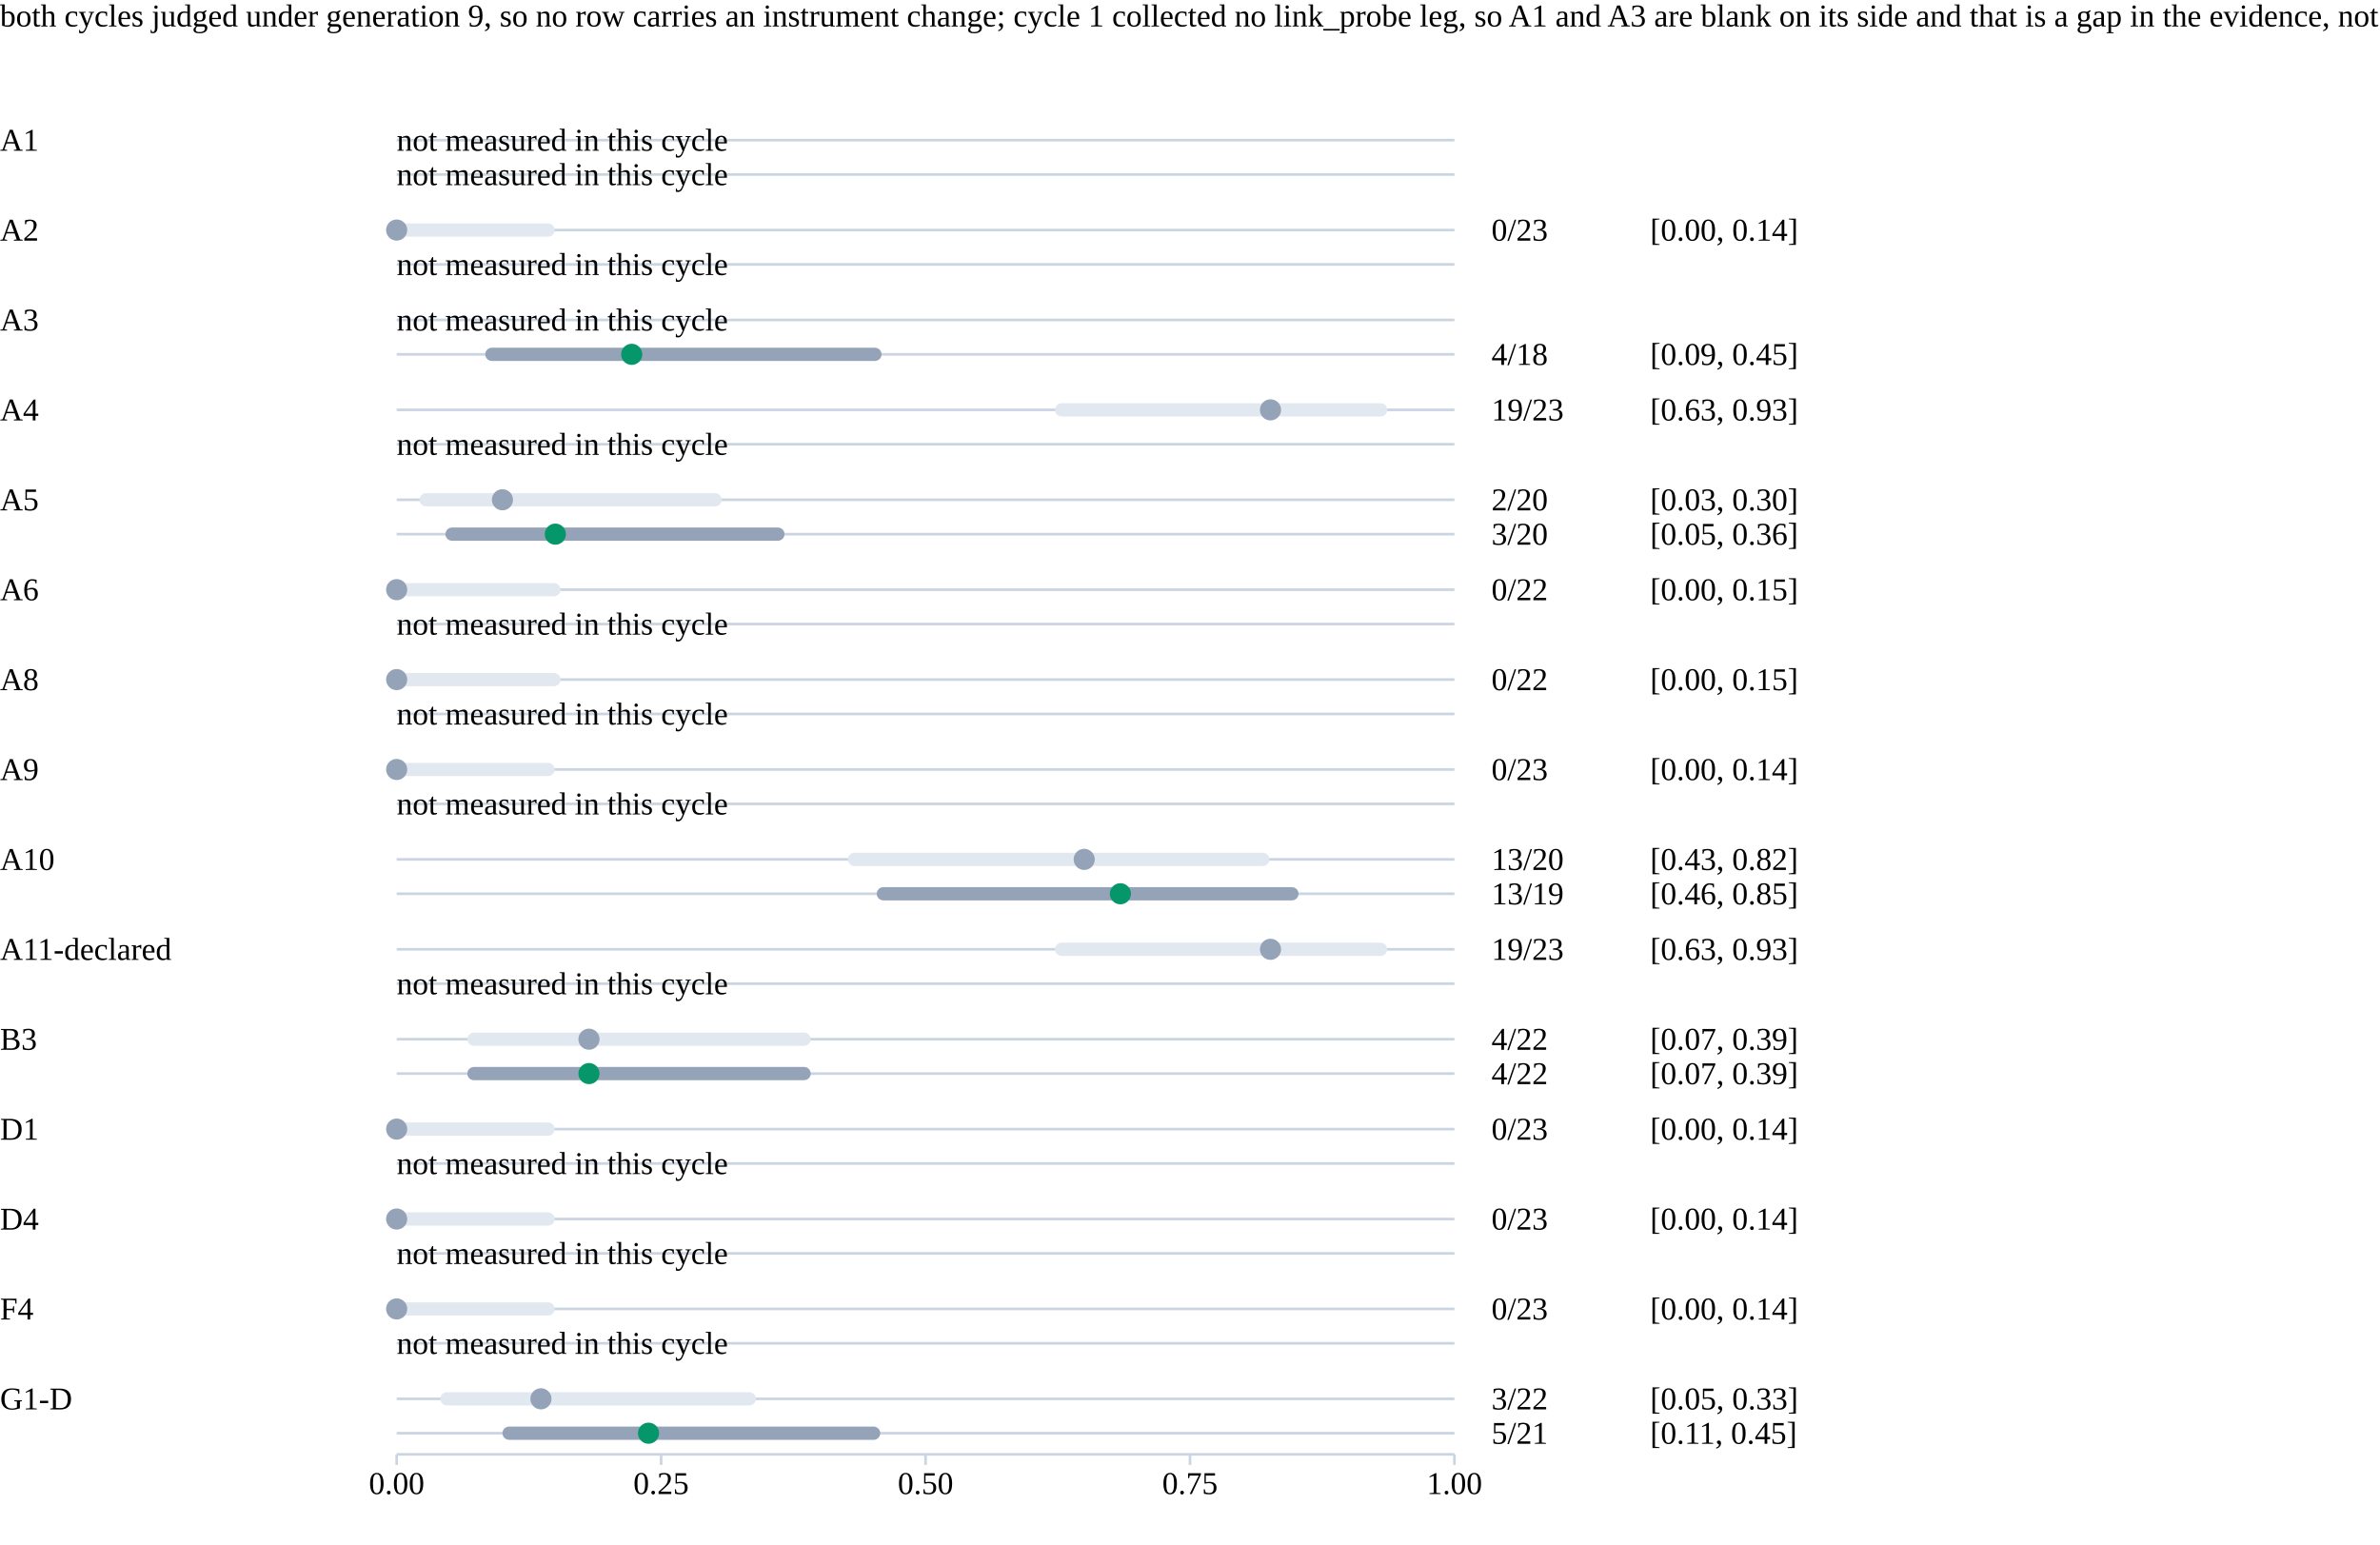
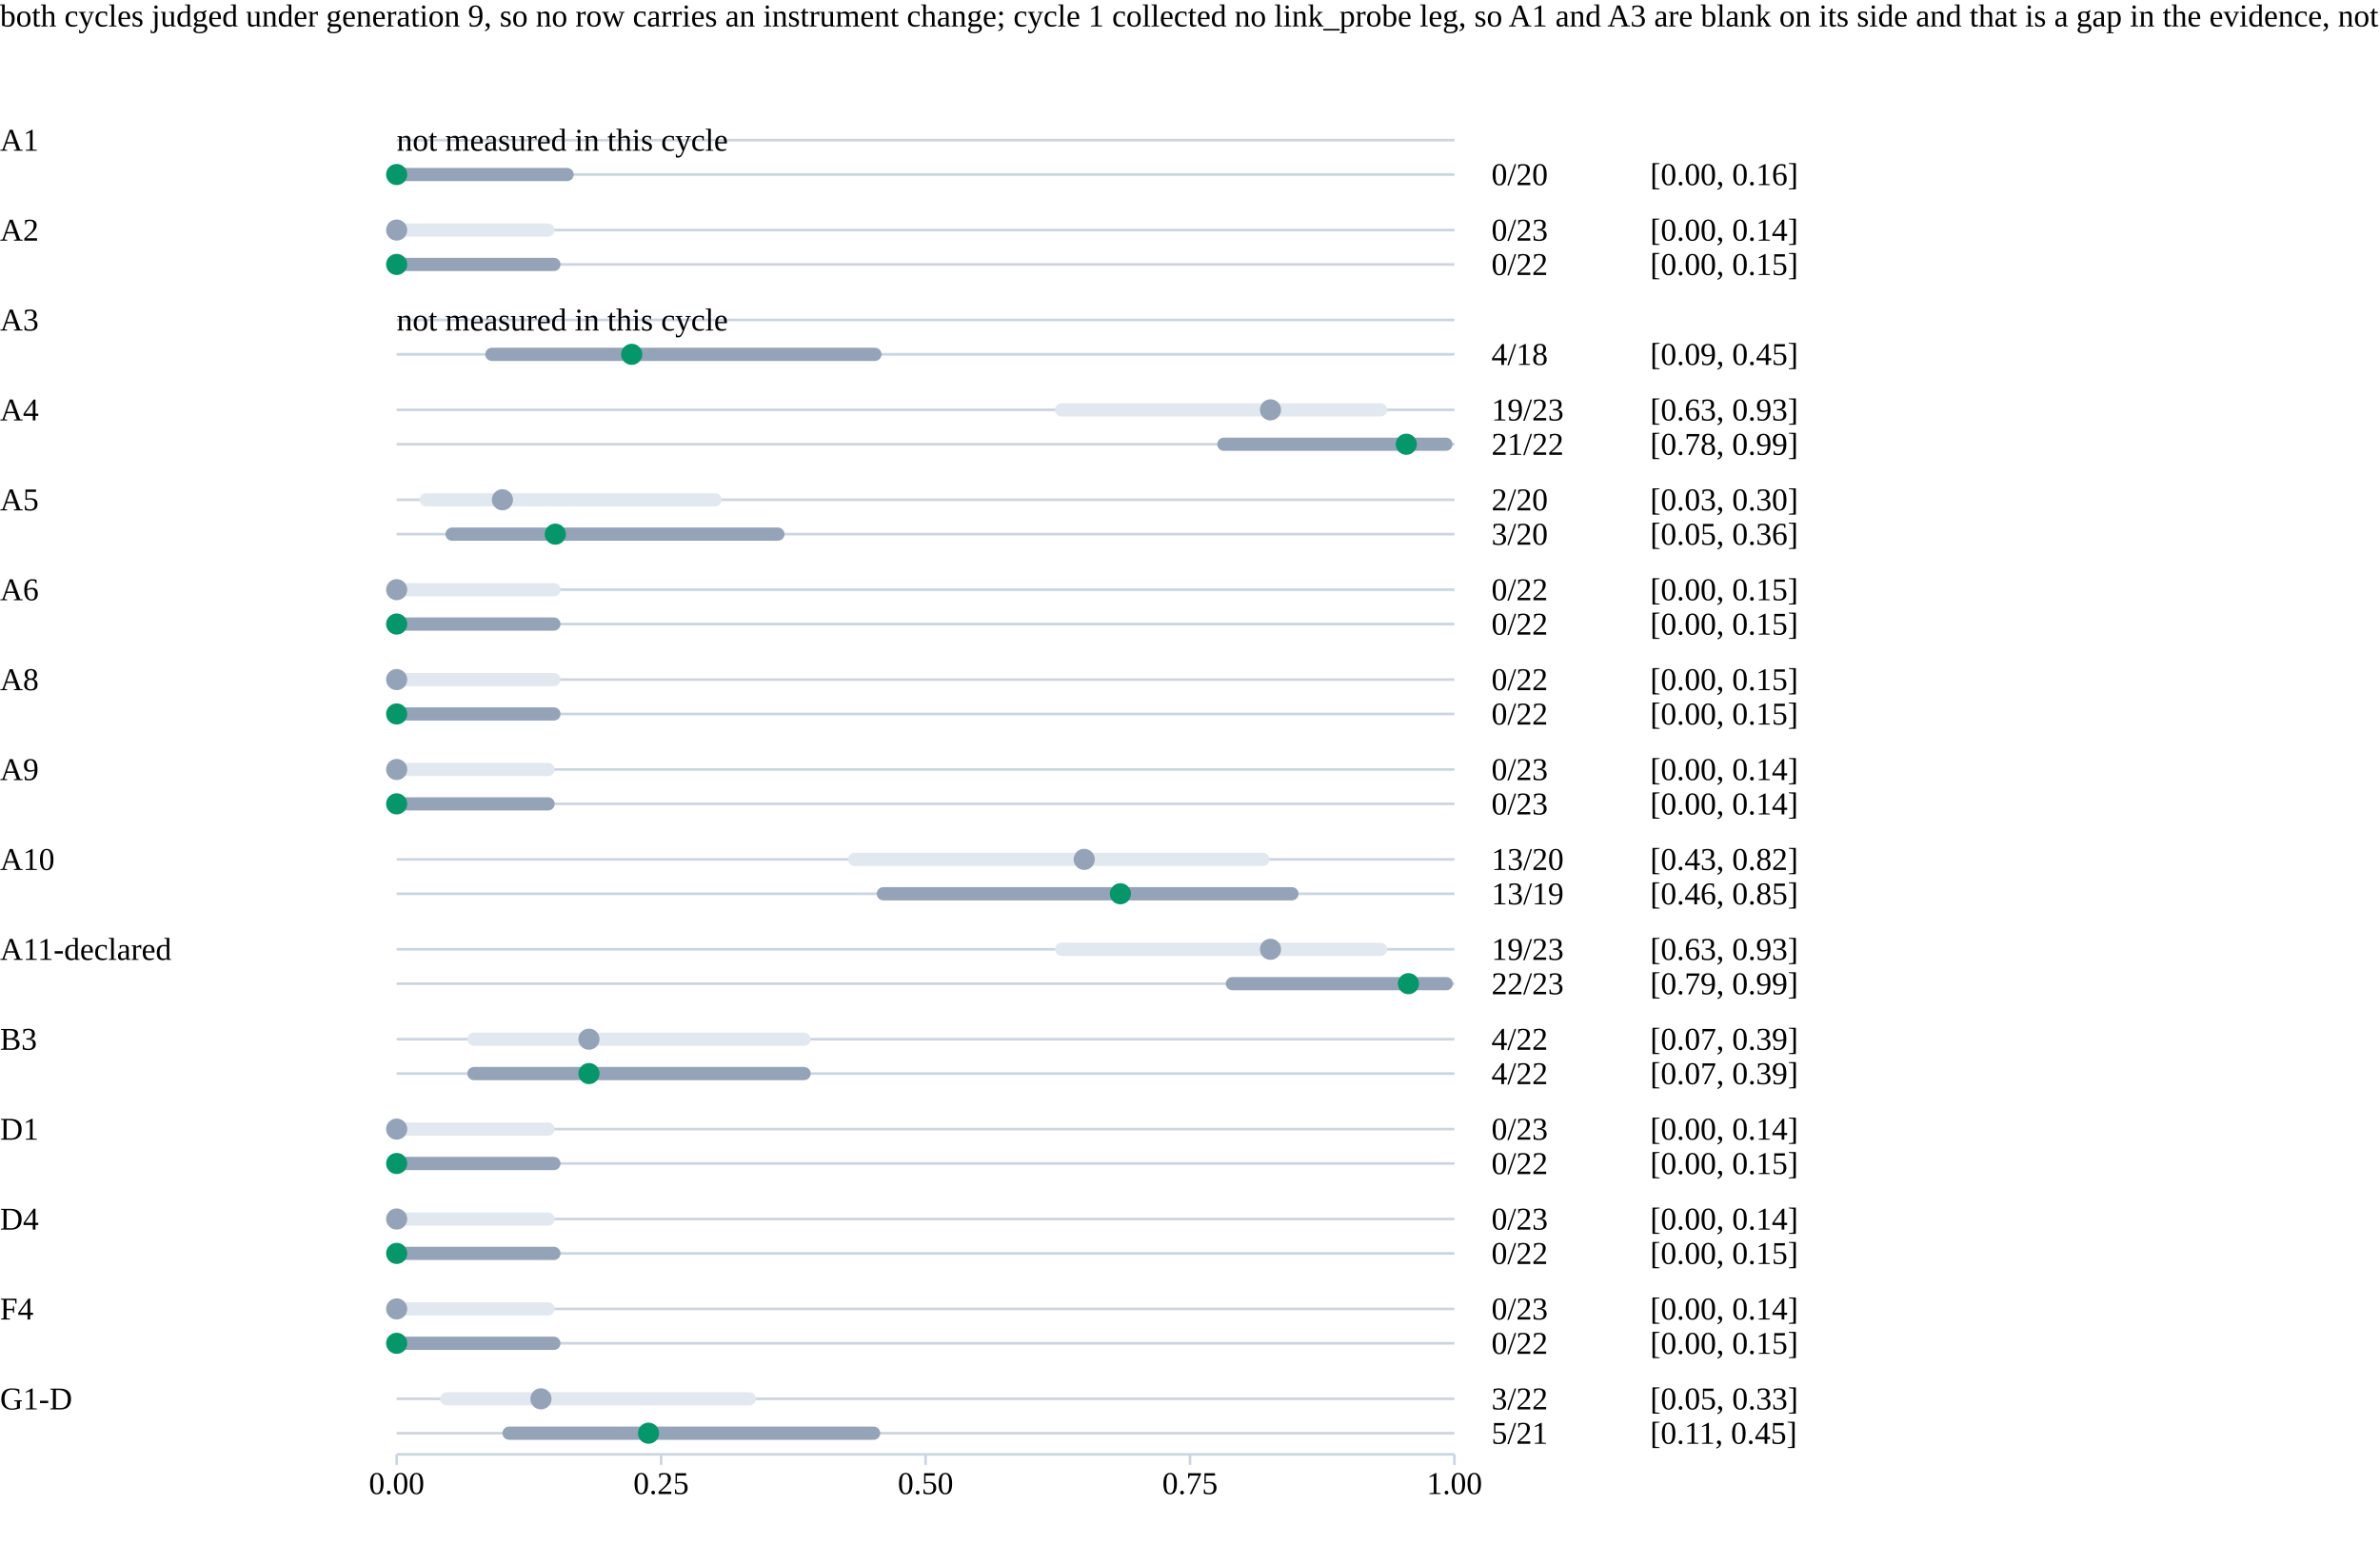
- <svg xmlns="http://www.w3.org/2000/svg" viewBox="0 0 900 584" width="100%" role="img" aria-label="Pass rate per leg in both cycles, with the legs whose rule changed marked" data-reads="scan_a10_applicable_n_2026-09-07_rj2 scan_a10_applicable_n_2026-09-07b_rj3 scan_a10_pass_2026-09-07_rj2 scan_a10_pass_2026-09-07b_rj3 scan_a10_pass_rate_2026-09-07_rj2 scan_a10_pass_rate_2026-09-07b_rj3 scan_a10_wilson_hi_2026-09-07_rj2 scan_a10_wilson_hi_2026-09-07b_rj3 scan_a10_wilson_lo_2026-09-07_rj2 scan_a10_wilson_lo_2026-09-07b_rj3 scan_a11_declared_applicable_n_2026-09-07_rj2 scan_a11_declared_pass_2026-09-07_rj2 scan_a11_declared_pass_rate_2026-09-07_rj2 scan_a11_declared_wilson_hi_2026-09-07_rj2 scan_a11_declared_wilson_lo_2026-09-07_rj2 scan_a2_applicable_n_2026-09-07_rj2 scan_a2_pass_2026-09-07_rj2 scan_a2_pass_rate_2026-09-07_rj2 scan_a2_wilson_hi_2026-09-07_rj2 scan_a2_wilson_lo_2026-09-07_rj2 scan_a3_applicable_n_2026-09-07b_rj3 scan_a3_pass_2026-09-07b_rj3 scan_a3_pass_rate_2026-09-07b_rj3 scan_a3_wilson_hi_2026-09-07b_rj3 scan_a3_wilson_lo_2026-09-07b_rj3 scan_a4_applicable_n_2026-09-07_rj2 scan_a4_pass_2026-09-07_rj2 scan_a4_pass_rate_2026-09-07_rj2 scan_a4_wilson_hi_2026-09-07_rj2 scan_a4_wilson_lo_2026-09-07_rj2 scan_a5_applicable_n_2026-09-07_rj2 scan_a5_applicable_n_2026-09-07b_rj3 scan_a5_pass_2026-09-07_rj2 scan_a5_pass_2026-09-07b_rj3 scan_a5_pass_rate_2026-09-07_rj2 scan_a5_pass_rate_2026-09-07b_rj3 scan_a5_wilson_hi_2026-09-07_rj2 scan_a5_wilson_hi_2026-09-07b_rj3 scan_a5_wilson_lo_2026-09-07_rj2 scan_a5_wilson_lo_2026-09-07b_rj3 scan_a6_applicable_n_2026-09-07_rj2 scan_a6_pass_2026-09-07_rj2 scan_a6_pass_rate_2026-09-07_rj2 scan_a6_wilson_hi_2026-09-07_rj2 scan_a6_wilson_lo_2026-09-07_rj2 scan_a8_applicable_n_2026-09-07_rj2 scan_a8_pass_2026-09-07_rj2 scan_a8_pass_rate_2026-09-07_rj2 scan_a8_wilson_hi_2026-09-07_rj2 scan_a8_wilson_lo_2026-09-07_rj2 scan_a9_applicable_n_2026-09-07_rj2 scan_a9_pass_2026-09-07_rj2 scan_a9_pass_rate_2026-09-07_rj2 scan_a9_wilson_hi_2026-09-07_rj2 scan_a9_wilson_lo_2026-09-07_rj2 scan_b3_applicable_n_2026-09-07_rj2 scan_b3_applicable_n_2026-09-07b_rj3 scan_b3_pass_2026-09-07_rj2 scan_b3_pass_2026-09-07b_rj3 scan_b3_pass_rate_2026-09-07_rj2 scan_b3_pass_rate_2026-09-07b_rj3 scan_b3_wilson_hi_2026-09-07_rj2 scan_b3_wilson_hi_2026-09-07b_rj3 scan_b3_wilson_lo_2026-09-07_rj2 scan_b3_wilson_lo_2026-09-07b_rj3 scan_d1_applicable_n_2026-09-07_rj2 scan_d1_pass_2026-09-07_rj2 scan_d1_pass_rate_2026-09-07_rj2 scan_d1_wilson_hi_2026-09-07_rj2 scan_d1_wilson_lo_2026-09-07_rj2 scan_d4_applicable_n_2026-09-07_rj2 scan_d4_pass_2026-09-07_rj2 scan_d4_pass_rate_2026-09-07_rj2 scan_d4_wilson_hi_2026-09-07_rj2 scan_d4_wilson_lo_2026-09-07_rj2 scan_f4_applicable_n_2026-09-07_rj2 scan_f4_pass_2026-09-07_rj2 scan_f4_pass_rate_2026-09-07_rj2 scan_f4_wilson_hi_2026-09-07_rj2 scan_f4_wilson_lo_2026-09-07_rj2 scan_g1_d_applicable_n_2026-09-07_rj2 scan_g1_d_applicable_n_2026-09-07b_rj3 scan_g1_d_pass_2026-09-07_rj2 scan_g1_d_pass_2026-09-07b_rj3 scan_g1_d_pass_rate_2026-09-07_rj2 scan_g1_d_pass_rate_2026-09-07b_rj3 scan_g1_d_wilson_hi_2026-09-07_rj2 scan_g1_d_wilson_hi_2026-09-07b_rj3 scan_g1_d_wilson_lo_2026-09-07_rj2 scan_g1_d_wilson_lo_2026-09-07b_rj3" data-files="scan_matrix_2026-09-07b_rj3">
+ <svg xmlns="http://www.w3.org/2000/svg" viewBox="0 0 900 584" width="100%" role="img" aria-label="Pass rate per leg in both cycles, with the legs whose rule changed marked" data-reads="scan_a10_applicable_n_2026-09-07_rj2 scan_a10_applicable_n_2026-09-07b_rj3 scan_a10_pass_2026-09-07_rj2 scan_a10_pass_2026-09-07b_rj3 scan_a10_pass_rate_2026-09-07_rj2 scan_a10_pass_rate_2026-09-07b_rj3 scan_a10_wilson_hi_2026-09-07_rj2 scan_a10_wilson_hi_2026-09-07b_rj3 scan_a10_wilson_lo_2026-09-07_rj2 scan_a10_wilson_lo_2026-09-07b_rj3 scan_a11_declared_applicable_n_2026-09-07_rj2 scan_a11_declared_applicable_n_2026-09-07b_rj3 scan_a11_declared_pass_2026-09-07_rj2 scan_a11_declared_pass_2026-09-07b_rj3 scan_a11_declared_pass_rate_2026-09-07_rj2 scan_a11_declared_pass_rate_2026-09-07b_rj3 scan_a11_declared_wilson_hi_2026-09-07_rj2 scan_a11_declared_wilson_hi_2026-09-07b_rj3 scan_a11_declared_wilson_lo_2026-09-07_rj2 scan_a11_declared_wilson_lo_2026-09-07b_rj3 scan_a1_applicable_n_2026-09-07b_rj3 scan_a1_pass_2026-09-07b_rj3 scan_a1_pass_rate_2026-09-07b_rj3 scan_a1_wilson_hi_2026-09-07b_rj3 scan_a1_wilson_lo_2026-09-07b_rj3 scan_a2_applicable_n_2026-09-07_rj2 scan_a2_applicable_n_2026-09-07b_rj3 scan_a2_pass_2026-09-07_rj2 scan_a2_pass_2026-09-07b_rj3 scan_a2_pass_rate_2026-09-07_rj2 scan_a2_pass_rate_2026-09-07b_rj3 scan_a2_wilson_hi_2026-09-07_rj2 scan_a2_wilson_hi_2026-09-07b_rj3 scan_a2_wilson_lo_2026-09-07_rj2 scan_a2_wilson_lo_2026-09-07b_rj3 scan_a3_applicable_n_2026-09-07b_rj3 scan_a3_pass_2026-09-07b_rj3 scan_a3_pass_rate_2026-09-07b_rj3 scan_a3_wilson_hi_2026-09-07b_rj3 scan_a3_wilson_lo_2026-09-07b_rj3 scan_a4_applicable_n_2026-09-07_rj2 scan_a4_applicable_n_2026-09-07b_rj3 scan_a4_pass_2026-09-07_rj2 scan_a4_pass_2026-09-07b_rj3 scan_a4_pass_rate_2026-09-07_rj2 scan_a4_pass_rate_2026-09-07b_rj3 scan_a4_wilson_hi_2026-09-07_rj2 scan_a4_wilson_hi_2026-09-07b_rj3 scan_a4_wilson_lo_2026-09-07_rj2 scan_a4_wilson_lo_2026-09-07b_rj3 scan_a5_applicable_n_2026-09-07_rj2 scan_a5_applicable_n_2026-09-07b_rj3 scan_a5_pass_2026-09-07_rj2 scan_a5_pass_2026-09-07b_rj3 scan_a5_pass_rate_2026-09-07_rj2 scan_a5_pass_rate_2026-09-07b_rj3 scan_a5_wilson_hi_2026-09-07_rj2 scan_a5_wilson_hi_2026-09-07b_rj3 scan_a5_wilson_lo_2026-09-07_rj2 scan_a5_wilson_lo_2026-09-07b_rj3 scan_a6_applicable_n_2026-09-07_rj2 scan_a6_applicable_n_2026-09-07b_rj3 scan_a6_pass_2026-09-07_rj2 scan_a6_pass_2026-09-07b_rj3 scan_a6_pass_rate_2026-09-07_rj2 scan_a6_pass_rate_2026-09-07b_rj3 scan_a6_wilson_hi_2026-09-07_rj2 scan_a6_wilson_hi_2026-09-07b_rj3 scan_a6_wilson_lo_2026-09-07_rj2 scan_a6_wilson_lo_2026-09-07b_rj3 scan_a8_applicable_n_2026-09-07_rj2 scan_a8_applicable_n_2026-09-07b_rj3 scan_a8_pass_2026-09-07_rj2 scan_a8_pass_2026-09-07b_rj3 scan_a8_pass_rate_2026-09-07_rj2 scan_a8_pass_rate_2026-09-07b_rj3 scan_a8_wilson_hi_2026-09-07_rj2 scan_a8_wilson_hi_2026-09-07b_rj3 scan_a8_wilson_lo_2026-09-07_rj2 scan_a8_wilson_lo_2026-09-07b_rj3 scan_a9_applicable_n_2026-09-07_rj2 scan_a9_applicable_n_2026-09-07b_rj3 scan_a9_pass_2026-09-07_rj2 scan_a9_pass_2026-09-07b_rj3 scan_a9_pass_rate_2026-09-07_rj2 scan_a9_pass_rate_2026-09-07b_rj3 scan_a9_wilson_hi_2026-09-07_rj2 scan_a9_wilson_hi_2026-09-07b_rj3 scan_a9_wilson_lo_2026-09-07_rj2 scan_a9_wilson_lo_2026-09-07b_rj3 scan_b3_applicable_n_2026-09-07_rj2 scan_b3_applicable_n_2026-09-07b_rj3 scan_b3_pass_2026-09-07_rj2 scan_b3_pass_2026-09-07b_rj3 scan_b3_pass_rate_2026-09-07_rj2 scan_b3_pass_rate_2026-09-07b_rj3 scan_b3_wilson_hi_2026-09-07_rj2 scan_b3_wilson_hi_2026-09-07b_rj3 scan_b3_wilson_lo_2026-09-07_rj2 scan_b3_wilson_lo_2026-09-07b_rj3 scan_d1_applicable_n_2026-09-07_rj2 scan_d1_applicable_n_2026-09-07b_rj3 scan_d1_pass_2026-09-07_rj2 scan_d1_pass_2026-09-07b_rj3 scan_d1_pass_rate_2026-09-07_rj2 scan_d1_pass_rate_2026-09-07b_rj3 scan_d1_wilson_hi_2026-09-07_rj2 scan_d1_wilson_hi_2026-09-07b_rj3 scan_d1_wilson_lo_2026-09-07_rj2 scan_d1_wilson_lo_2026-09-07b_rj3 scan_d4_applicable_n_2026-09-07_rj2 scan_d4_applicable_n_2026-09-07b_rj3 scan_d4_pass_2026-09-07_rj2 scan_d4_pass_2026-09-07b_rj3 scan_d4_pass_rate_2026-09-07_rj2 scan_d4_pass_rate_2026-09-07b_rj3 scan_d4_wilson_hi_2026-09-07_rj2 scan_d4_wilson_hi_2026-09-07b_rj3 scan_d4_wilson_lo_2026-09-07_rj2 scan_d4_wilson_lo_2026-09-07b_rj3 scan_f4_applicable_n_2026-09-07_rj2 scan_f4_applicable_n_2026-09-07b_rj3 scan_f4_pass_2026-09-07_rj2 scan_f4_pass_2026-09-07b_rj3 scan_f4_pass_rate_2026-09-07_rj2 scan_f4_pass_rate_2026-09-07b_rj3 scan_f4_wilson_hi_2026-09-07_rj2 scan_f4_wilson_hi_2026-09-07b_rj3 scan_f4_wilson_lo_2026-09-07_rj2 scan_f4_wilson_lo_2026-09-07b_rj3 scan_g1_d_applicable_n_2026-09-07_rj2 scan_g1_d_applicable_n_2026-09-07b_rj3 scan_g1_d_pass_2026-09-07_rj2 scan_g1_d_pass_2026-09-07b_rj3 scan_g1_d_pass_rate_2026-09-07_rj2 scan_g1_d_pass_rate_2026-09-07b_rj3 scan_g1_d_wilson_hi_2026-09-07_rj2 scan_g1_d_wilson_hi_2026-09-07b_rj3 scan_g1_d_wilson_lo_2026-09-07_rj2 scan_g1_d_wilson_lo_2026-09-07b_rj3" data-files="scan_matrix_2026-09-07b_rj3">
  <rect x="0" y="0" width="900" height="584" fill="none" />
  <text class="sub" x="0" y="10" text-anchor="start" data-src="label">both cycles judged under generation 9, so no row carries an instrument change; cycle 1 collected no link_probe leg, so A1 and A3 are blank on its side and that is a gap in the evidence, not a rate of zero</text>
  <text class="lbl" x="0" y="57" text-anchor="start" data-src="label">A1</text>
  <line x1="150" x2="550" y1="53" y2="53" stroke="#cbd5e1" stroke-width="1" />
  <text class="sub" x="150" y="57" text-anchor="start" data-src="label">not measured in this cycle</text>
  <line x1="150" x2="550" y1="66" y2="66" stroke="#cbd5e1" stroke-width="1" />
-   <text class="sub" x="150" y="70" text-anchor="start" data-src="label">not measured in this cycle</text>
+   <line x1="150" x2="214.45" y1="66" y2="66" stroke="#94a3b8" stroke-width="5" stroke-linecap="round" />
+   <circle cx="150" cy="66" r="4" fill="#059669" />
+   <text class="num" x="564" y="70" text-anchor="start" data-src="result:scan_a1_pass_2026-09-07b result:scan_a1_applicable_n_2026-09-07b_rj3">0/20</text>
+   <text class="num" x="624" y="70" text-anchor="start" data-src="result:scan_a1_wilson_lo_2026-09-07b result:scan_a1_wilson_hi_2026-09-07b_rj3">[0.00, 0.16]</text>
  <text class="lbl" x="0" y="91" text-anchor="start" data-src="label">A2</text>
  <line x1="150" x2="550" y1="87" y2="87" stroke="#cbd5e1" stroke-width="1" />
  <line x1="150" x2="207.247" y1="87" y2="87" stroke="#e2e8f0" stroke-width="5" stroke-linecap="round" />
  <circle cx="150" cy="87" r="4" fill="#94a3b8" />
  <text class="num" x="564" y="91" text-anchor="start" data-src="result:scan_a2_pass_2026-09-07_rj2 result:scan_a2_applicable_n_2026-09-07_rj2">0/23</text>
  <text class="num" x="624" y="91" text-anchor="start" data-src="result:scan_a2_wilson_lo_2026-09-07 result:scan_a2_wilson_hi_2026-09-07">[0.00, 0.14]</text>
  <line x1="150" x2="550" y1="100" y2="100" stroke="#cbd5e1" stroke-width="1" />
-   <text class="sub" x="150" y="104" text-anchor="start" data-src="label">not measured in this cycle</text>
+   <line x1="150" x2="209.462" y1="100" y2="100" stroke="#94a3b8" stroke-width="5" stroke-linecap="round" />
+   <circle cx="150" cy="100" r="4" fill="#059669" />
+   <text class="num" x="564" y="104" text-anchor="start" data-src="result:scan_a2_pass_2026-09-07b result:scan_a2_applicable_n_2026-09-07b">0/22</text>
+   <text class="num" x="624" y="104" text-anchor="start" data-src="result:scan_a2_wilson_lo_2026-09-07b result:scan_a2_wilson_hi_2026-09-07b">[0.00, 0.15]</text>
  <text class="lbl" x="0" y="125" text-anchor="start" data-src="label">A3</text>
  <line x1="150" x2="550" y1="121" y2="121" stroke="#cbd5e1" stroke-width="1" />
  <text class="sub" x="150" y="125" text-anchor="start" data-src="label">not measured in this cycle</text>
  <line x1="150" x2="550" y1="134" y2="134" stroke="#cbd5e1" stroke-width="1" />
  <line x1="186.004" x2="330.858" y1="134" y2="134" stroke="#94a3b8" stroke-width="5" stroke-linecap="round" />
  <circle cx="238.88" cy="134" r="4" fill="#059669" />
  <text class="num" x="564" y="138" text-anchor="start" data-src="result:scan_a3_pass_2026-09-07b result:scan_a3_applicable_n_2026-09-07b_rj3">4/18</text>
  <text class="num" x="624" y="138" text-anchor="start" data-src="result:scan_a3_wilson_lo_2026-09-07b_rj3 result:scan_a3_wilson_hi_2026-09-07b_rj3">[0.09, 0.45]</text>
  <text class="lbl" x="0" y="159" text-anchor="start" data-src="label">A4</text>
  <line x1="150" x2="550" y1="155" y2="155" stroke="#cbd5e1" stroke-width="1" />
  <line x1="401.45" x2="522.085" y1="155" y2="155" stroke="#e2e8f0" stroke-width="5" stroke-linecap="round" />
  <circle cx="480.44" cy="155" r="4" fill="#94a3b8" />
  <text class="num" x="564" y="159" text-anchor="start" data-src="result:scan_a4_pass_2026-09-07_rj2 result:scan_a4_applicable_n_2026-09-07_rj2">19/23</text>
  <text class="num" x="624" y="159" text-anchor="start" data-src="result:scan_a4_wilson_lo_2026-09-07 result:scan_a4_wilson_hi_2026-09-07">[0.63, 0.93]</text>
  <line x1="150" x2="550" y1="168" y2="168" stroke="#cbd5e1" stroke-width="1" />
-   <text class="sub" x="150" y="172" text-anchor="start" data-src="label">not measured in this cycle</text>
+   <line x1="462.808" x2="546.772" y1="168" y2="168" stroke="#94a3b8" stroke-width="5" stroke-linecap="round" />
+   <circle cx="531.8" cy="168" r="4" fill="#059669" />
+   <text class="num" x="564" y="172" text-anchor="start" data-src="result:scan_a4_pass_2026-09-07b result:scan_a4_applicable_n_2026-09-07b">21/22</text>
+   <text class="num" x="624" y="172" text-anchor="start" data-src="result:scan_a4_wilson_lo_2026-09-07b result:scan_a4_wilson_hi_2026-09-07b">[0.78, 0.99]</text>
  <text class="lbl" x="0" y="193" text-anchor="start" data-src="label">A5</text>
  <line x1="150" x2="550" y1="189" y2="189" stroke="#cbd5e1" stroke-width="1" />
  <line x1="161.146" x2="270.414" y1="189" y2="189" stroke="#e2e8f0" stroke-width="5" stroke-linecap="round" />
  <circle cx="190" cy="189" r="4" fill="#94a3b8" />
  <text class="num" x="564" y="193" text-anchor="start" data-src="result:scan_a5_pass_2026-09-07_rj2 result:scan_a5_applicable_n_2026-09-07_rj2">2/20</text>
  <text class="num" x="624" y="193" text-anchor="start" data-src="result:scan_a5_wilson_lo_2026-09-07_rj2 result:scan_a5_wilson_hi_2026-09-07_rj2">[0.03, 0.30]</text>
  <line x1="150" x2="550" y1="202" y2="202" stroke="#cbd5e1" stroke-width="1" />
  <line x1="170.948" x2="294.168" y1="202" y2="202" stroke="#94a3b8" stroke-width="5" stroke-linecap="round" />
  <circle cx="210" cy="202" r="4" fill="#059669" />
  <text class="num" x="564" y="206" text-anchor="start" data-src="result:scan_a5_pass_2026-09-07b result:scan_a5_applicable_n_2026-09-07b_rj3">3/20</text>
  <text class="num" x="624" y="206" text-anchor="start" data-src="result:scan_a5_wilson_lo_2026-09-07b_rj3 result:scan_a5_wilson_hi_2026-09-07b_rj3">[0.05, 0.36]</text>
  <text class="lbl" x="0" y="227" text-anchor="start" data-src="label">A6</text>
  <line x1="150" x2="550" y1="223" y2="223" stroke="#cbd5e1" stroke-width="1" />
  <line x1="150" x2="209.462" y1="223" y2="223" stroke="#e2e8f0" stroke-width="5" stroke-linecap="round" />
  <circle cx="150" cy="223" r="4" fill="#94a3b8" />
  <text class="num" x="564" y="227" text-anchor="start" data-src="result:scan_a6_pass_2026-09-07_rj2 result:scan_a6_applicable_n_2026-09-07_rj2">0/22</text>
  <text class="num" x="624" y="227" text-anchor="start" data-src="result:scan_a6_wilson_lo_2026-09-07 result:scan_a6_wilson_hi_2026-09-07_rj2">[0.00, 0.15]</text>
  <line x1="150" x2="550" y1="236" y2="236" stroke="#cbd5e1" stroke-width="1" />
-   <text class="sub" x="150" y="240" text-anchor="start" data-src="label">not measured in this cycle</text>
+   <line x1="150" x2="209.462" y1="236" y2="236" stroke="#94a3b8" stroke-width="5" stroke-linecap="round" />
+   <circle cx="150" cy="236" r="4" fill="#059669" />
+   <text class="num" x="564" y="240" text-anchor="start" data-src="result:scan_a6_pass_2026-09-07b result:scan_a6_applicable_n_2026-09-07b_rj3">0/22</text>
+   <text class="num" x="624" y="240" text-anchor="start" data-src="result:scan_a6_wilson_lo_2026-09-07b result:scan_a6_wilson_hi_2026-09-07b_rj3">[0.00, 0.15]</text>
  <text class="lbl" x="0" y="261" text-anchor="start" data-src="label">A8</text>
  <line x1="150" x2="550" y1="257" y2="257" stroke="#cbd5e1" stroke-width="1" />
  <line x1="150" x2="209.462" y1="257" y2="257" stroke="#e2e8f0" stroke-width="5" stroke-linecap="round" />
  <circle cx="150" cy="257" r="4" fill="#94a3b8" />
  <text class="num" x="564" y="261" text-anchor="start" data-src="result:scan_a8_pass_2026-09-07_rj2 result:scan_a8_applicable_n_2026-09-07_rj2">0/22</text>
  <text class="num" x="624" y="261" text-anchor="start" data-src="result:scan_a8_wilson_lo_2026-09-07 result:scan_a8_wilson_hi_2026-09-07_rj2">[0.00, 0.15]</text>
  <line x1="150" x2="550" y1="270" y2="270" stroke="#cbd5e1" stroke-width="1" />
-   <text class="sub" x="150" y="274" text-anchor="start" data-src="label">not measured in this cycle</text>
+   <line x1="150" x2="209.462" y1="270" y2="270" stroke="#94a3b8" stroke-width="5" stroke-linecap="round" />
+   <circle cx="150" cy="270" r="4" fill="#059669" />
+   <text class="num" x="564" y="274" text-anchor="start" data-src="result:scan_a8_pass_2026-09-07b result:scan_a8_applicable_n_2026-09-07b_rj3">0/22</text>
+   <text class="num" x="624" y="274" text-anchor="start" data-src="result:scan_a8_wilson_lo_2026-09-07b result:scan_a8_wilson_hi_2026-09-07b_rj3">[0.00, 0.15]</text>
  <text class="lbl" x="0" y="295" text-anchor="start" data-src="label">A9</text>
  <line x1="150" x2="550" y1="291" y2="291" stroke="#cbd5e1" stroke-width="1" />
  <line x1="150" x2="207.247" y1="291" y2="291" stroke="#e2e8f0" stroke-width="5" stroke-linecap="round" />
  <circle cx="150" cy="291" r="4" fill="#94a3b8" />
  <text class="num" x="564" y="295" text-anchor="start" data-src="result:scan_a9_pass_2026-09-07_rj2 result:scan_a9_applicable_n_2026-09-07_rj2">0/23</text>
  <text class="num" x="624" y="295" text-anchor="start" data-src="result:scan_a9_wilson_lo_2026-09-07 result:scan_a9_wilson_hi_2026-09-07">[0.00, 0.14]</text>
  <line x1="150" x2="550" y1="304" y2="304" stroke="#cbd5e1" stroke-width="1" />
-   <text class="sub" x="150" y="308" text-anchor="start" data-src="label">not measured in this cycle</text>
+   <line x1="150" x2="207.247" y1="304" y2="304" stroke="#94a3b8" stroke-width="5" stroke-linecap="round" />
+   <circle cx="150" cy="304" r="4" fill="#059669" />
+   <text class="num" x="564" y="308" text-anchor="start" data-src="result:scan_a9_pass_2026-09-07b result:scan_a9_applicable_n_2026-09-07b">0/23</text>
+   <text class="num" x="624" y="308" text-anchor="start" data-src="result:scan_a9_wilson_lo_2026-09-07b result:scan_a9_wilson_hi_2026-09-07b">[0.00, 0.14]</text>
  <text class="lbl" x="0" y="329" text-anchor="start" data-src="label">A10</text>
  <line x1="150" x2="550" y1="325" y2="325" stroke="#cbd5e1" stroke-width="1" />
  <line x1="323.142" x2="477.523" y1="325" y2="325" stroke="#e2e8f0" stroke-width="5" stroke-linecap="round" />
  <circle cx="410" cy="325" r="4" fill="#94a3b8" />
  <text class="num" x="564" y="329" text-anchor="start" data-src="result:scan_a10_pass_2026-09-07_rj2 result:scan_a10_applicable_n_2026-09-07_rj2">13/20</text>
  <text class="num" x="624" y="329" text-anchor="start" data-src="result:scan_a10_wilson_lo_2026-09-07_rj2 result:scan_a10_wilson_hi_2026-09-07_rj2">[0.43, 0.82]</text>
  <line x1="150" x2="550" y1="338" y2="338" stroke="#cbd5e1" stroke-width="1" />
  <line x1="334.042" x2="488.542" y1="338" y2="338" stroke="#94a3b8" stroke-width="5" stroke-linecap="round" />
  <circle cx="423.68" cy="338" r="4" fill="#059669" />
  <text class="num" x="564" y="342" text-anchor="start" data-src="result:scan_a10_pass_2026-09-07b_rj3 result:scan_a10_applicable_n_2026-09-07b_rj3">13/19</text>
  <text class="num" x="624" y="342" text-anchor="start" data-src="result:scan_a10_wilson_lo_2026-09-07b_rj3 result:scan_a10_wilson_hi_2026-09-07b_rj3">[0.46, 0.85]</text>
  <text class="lbl" x="0" y="363" text-anchor="start" data-src="label">A11-declared</text>
  <line x1="150" x2="550" y1="359" y2="359" stroke="#cbd5e1" stroke-width="1" />
  <line x1="401.45" x2="522.085" y1="359" y2="359" stroke="#e2e8f0" stroke-width="5" stroke-linecap="round" />
  <circle cx="480.44" cy="359" r="4" fill="#94a3b8" />
  <text class="num" x="564" y="363" text-anchor="start" data-src="result:scan_a11_declared_pass_2026-09-07_rj2 result:scan_a11_declared_applicable_n_2026-09-07_rj2">19/23</text>
  <text class="num" x="624" y="363" text-anchor="start" data-src="result:scan_a11_declared_wilson_lo_2026-09-07 result:scan_a11_declared_wilson_hi_2026-09-07">[0.63, 0.93]</text>
  <line x1="150" x2="550" y1="372" y2="372" stroke="#cbd5e1" stroke-width="1" />
-   <text class="sub" x="150" y="376" text-anchor="start" data-src="label">not measured in this cycle</text>
+   <line x1="466.035" x2="546.913" y1="372" y2="372" stroke="#94a3b8" stroke-width="5" stroke-linecap="round" />
+   <circle cx="532.6" cy="372" r="4" fill="#059669" />
+   <text class="num" x="564" y="376" text-anchor="start" data-src="result:scan_a11_declared_pass_2026-09-07b result:scan_a11_declared_applicable_n_2026-09-07b">22/23</text>
+   <text class="num" x="624" y="376" text-anchor="start" data-src="result:scan_a11_declared_wilson_lo_2026-09-07b result:scan_a11_declared_wilson_hi_2026-09-07b">[0.79, 0.99]</text>
  <text class="lbl" x="0" y="397" text-anchor="start" data-src="label">B3</text>
  <line x1="150" x2="550" y1="393" y2="393" stroke="#cbd5e1" stroke-width="1" />
  <line x1="179.228" x2="304.066" y1="393" y2="393" stroke="#e2e8f0" stroke-width="5" stroke-linecap="round" />
  <circle cx="222.72" cy="393" r="4" fill="#94a3b8" />
  <text class="num" x="564" y="397" text-anchor="start" data-src="result:scan_b3_pass_2026-09-07_rj2 result:scan_b3_applicable_n_2026-09-07_rj2">4/22</text>
  <text class="num" x="624" y="397" text-anchor="start" data-src="result:scan_b3_wilson_lo_2026-09-07_rj2 result:scan_b3_wilson_hi_2026-09-07_rj2">[0.07, 0.39]</text>
  <line x1="150" x2="550" y1="406" y2="406" stroke="#cbd5e1" stroke-width="1" />
  <line x1="179.228" x2="304.066" y1="406" y2="406" stroke="#94a3b8" stroke-width="5" stroke-linecap="round" />
  <circle cx="222.72" cy="406" r="4" fill="#059669" />
  <text class="num" x="564" y="410" text-anchor="start" data-src="result:scan_b3_pass_2026-09-07b result:scan_b3_applicable_n_2026-09-07b_rj3">4/22</text>
  <text class="num" x="624" y="410" text-anchor="start" data-src="result:scan_b3_wilson_lo_2026-09-07b_rj3 result:scan_b3_wilson_hi_2026-09-07b_rj3">[0.07, 0.39]</text>
  <text class="lbl" x="0" y="431" text-anchor="start" data-src="label">D1</text>
  <line x1="150" x2="550" y1="427" y2="427" stroke="#cbd5e1" stroke-width="1" />
  <line x1="150" x2="207.247" y1="427" y2="427" stroke="#e2e8f0" stroke-width="5" stroke-linecap="round" />
  <circle cx="150" cy="427" r="4" fill="#94a3b8" />
  <text class="num" x="564" y="431" text-anchor="start" data-src="result:scan_d1_pass_2026-09-07_rj2 result:scan_d1_applicable_n_2026-09-07_rj2">0/23</text>
  <text class="num" x="624" y="431" text-anchor="start" data-src="result:scan_d1_wilson_lo_2026-09-07 result:scan_d1_wilson_hi_2026-09-07">[0.00, 0.14]</text>
  <line x1="150" x2="550" y1="440" y2="440" stroke="#cbd5e1" stroke-width="1" />
-   <text class="sub" x="150" y="444" text-anchor="start" data-src="label">not measured in this cycle</text>
+   <line x1="150" x2="209.462" y1="440" y2="440" stroke="#94a3b8" stroke-width="5" stroke-linecap="round" />
+   <circle cx="150" cy="440" r="4" fill="#059669" />
+   <text class="num" x="564" y="444" text-anchor="start" data-src="result:scan_d1_pass_2026-09-07b result:scan_d1_applicable_n_2026-09-07b">0/22</text>
+   <text class="num" x="624" y="444" text-anchor="start" data-src="result:scan_d1_wilson_lo_2026-09-07b result:scan_d1_wilson_hi_2026-09-07b">[0.00, 0.15]</text>
  <text class="lbl" x="0" y="465" text-anchor="start" data-src="label">D4</text>
  <line x1="150" x2="550" y1="461" y2="461" stroke="#cbd5e1" stroke-width="1" />
  <line x1="150" x2="207.247" y1="461" y2="461" stroke="#e2e8f0" stroke-width="5" stroke-linecap="round" />
  <circle cx="150" cy="461" r="4" fill="#94a3b8" />
  <text class="num" x="564" y="465" text-anchor="start" data-src="result:scan_d4_pass_2026-09-07_rj2 result:scan_d4_applicable_n_2026-09-07_rj2">0/23</text>
  <text class="num" x="624" y="465" text-anchor="start" data-src="result:scan_d4_wilson_lo_2026-09-07 result:scan_d4_wilson_hi_2026-09-07">[0.00, 0.14]</text>
  <line x1="150" x2="550" y1="474" y2="474" stroke="#cbd5e1" stroke-width="1" />
-   <text class="sub" x="150" y="478" text-anchor="start" data-src="label">not measured in this cycle</text>
+   <line x1="150" x2="209.462" y1="474" y2="474" stroke="#94a3b8" stroke-width="5" stroke-linecap="round" />
+   <circle cx="150" cy="474" r="4" fill="#059669" />
+   <text class="num" x="564" y="478" text-anchor="start" data-src="result:scan_d4_pass_2026-09-07b result:scan_d4_applicable_n_2026-09-07b">0/22</text>
+   <text class="num" x="624" y="478" text-anchor="start" data-src="result:scan_d4_wilson_lo_2026-09-07b result:scan_d4_wilson_hi_2026-09-07b">[0.00, 0.15]</text>
  <text class="lbl" x="0" y="499" text-anchor="start" data-src="label">F4</text>
  <line x1="150" x2="550" y1="495" y2="495" stroke="#cbd5e1" stroke-width="1" />
  <line x1="150" x2="207.247" y1="495" y2="495" stroke="#e2e8f0" stroke-width="5" stroke-linecap="round" />
  <circle cx="150" cy="495" r="4" fill="#94a3b8" />
  <text class="num" x="564" y="499" text-anchor="start" data-src="result:scan_f4_pass_2026-09-07_rj2 result:scan_f4_applicable_n_2026-09-07_rj2">0/23</text>
  <text class="num" x="624" y="499" text-anchor="start" data-src="result:scan_f4_wilson_lo_2026-09-07 result:scan_f4_wilson_hi_2026-09-07">[0.00, 0.14]</text>
  <line x1="150" x2="550" y1="508" y2="508" stroke="#cbd5e1" stroke-width="1" />
-   <text class="sub" x="150" y="512" text-anchor="start" data-src="label">not measured in this cycle</text>
+   <line x1="150" x2="209.462" y1="508" y2="508" stroke="#94a3b8" stroke-width="5" stroke-linecap="round" />
+   <circle cx="150" cy="508" r="4" fill="#059669" />
+   <text class="num" x="564" y="512" text-anchor="start" data-src="result:scan_f4_pass_2026-09-07b result:scan_f4_applicable_n_2026-09-07b">0/22</text>
+   <text class="num" x="624" y="512" text-anchor="start" data-src="result:scan_f4_wilson_lo_2026-09-07b result:scan_f4_wilson_hi_2026-09-07b">[0.00, 0.15]</text>
  <text class="lbl" x="0" y="533" text-anchor="start" data-src="label">G1-D</text>
  <line x1="150" x2="550" y1="529" y2="529" stroke="#cbd5e1" stroke-width="1" />
  <line x1="168.996" x2="283.34" y1="529" y2="529" stroke="#e2e8f0" stroke-width="5" stroke-linecap="round" />
  <circle cx="204.56" cy="529" r="4" fill="#94a3b8" />
  <text class="num" x="564" y="533" text-anchor="start" data-src="result:scan_g1_d_pass_2026-09-07_rj2 result:scan_g1_d_applicable_n_2026-09-07_rj2">3/22</text>
  <text class="num" x="624" y="533" text-anchor="start" data-src="result:scan_g1_d_wilson_lo_2026-09-07_rj2 result:scan_g1_d_wilson_hi_2026-09-07_rj2">[0.05, 0.33]</text>
  <line x1="150" x2="550" y1="542" y2="542" stroke="#cbd5e1" stroke-width="1" />
  <line x1="192.512" x2="330.365" y1="542" y2="542" stroke="#94a3b8" stroke-width="5" stroke-linecap="round" />
  <circle cx="245.24" cy="542" r="4" fill="#059669" />
  <text class="num" x="564" y="546" text-anchor="start" data-src="result:scan_g1_d_pass_2026-09-07b result:scan_g1_d_applicable_n_2026-09-07b_rj3">5/21</text>
  <text class="num" x="624" y="546" text-anchor="start" data-src="result:scan_g1_d_wilson_lo_2026-09-07b_rj3 result:scan_g1_d_wilson_hi_2026-09-07b_rj3">[0.11, 0.45]</text>
  <line x1="150" x2="550" y1="550" y2="550" stroke="#cbd5e1" stroke-width="1" />
  <line x1="150" x2="150" y1="550" y2="554" stroke="#cbd5e1" stroke-width="1" />
  <text class="num" x="150" y="565" text-anchor="middle" data-src="axis">0.00</text>
  <line x1="250" x2="250" y1="550" y2="554" stroke="#cbd5e1" stroke-width="1" />
  <text class="num" x="250" y="565" text-anchor="middle" data-src="axis">0.25</text>
  <line x1="350" x2="350" y1="550" y2="554" stroke="#cbd5e1" stroke-width="1" />
  <text class="num" x="350" y="565" text-anchor="middle" data-src="axis">0.50</text>
  <line x1="450" x2="450" y1="550" y2="554" stroke="#cbd5e1" stroke-width="1" />
  <text class="num" x="450" y="565" text-anchor="middle" data-src="axis">0.75</text>
  <line x1="550" x2="550" y1="550" y2="554" stroke="#cbd5e1" stroke-width="1" />
  <text class="num" x="550" y="565" text-anchor="middle" data-src="axis">1.00</text>
</svg>
